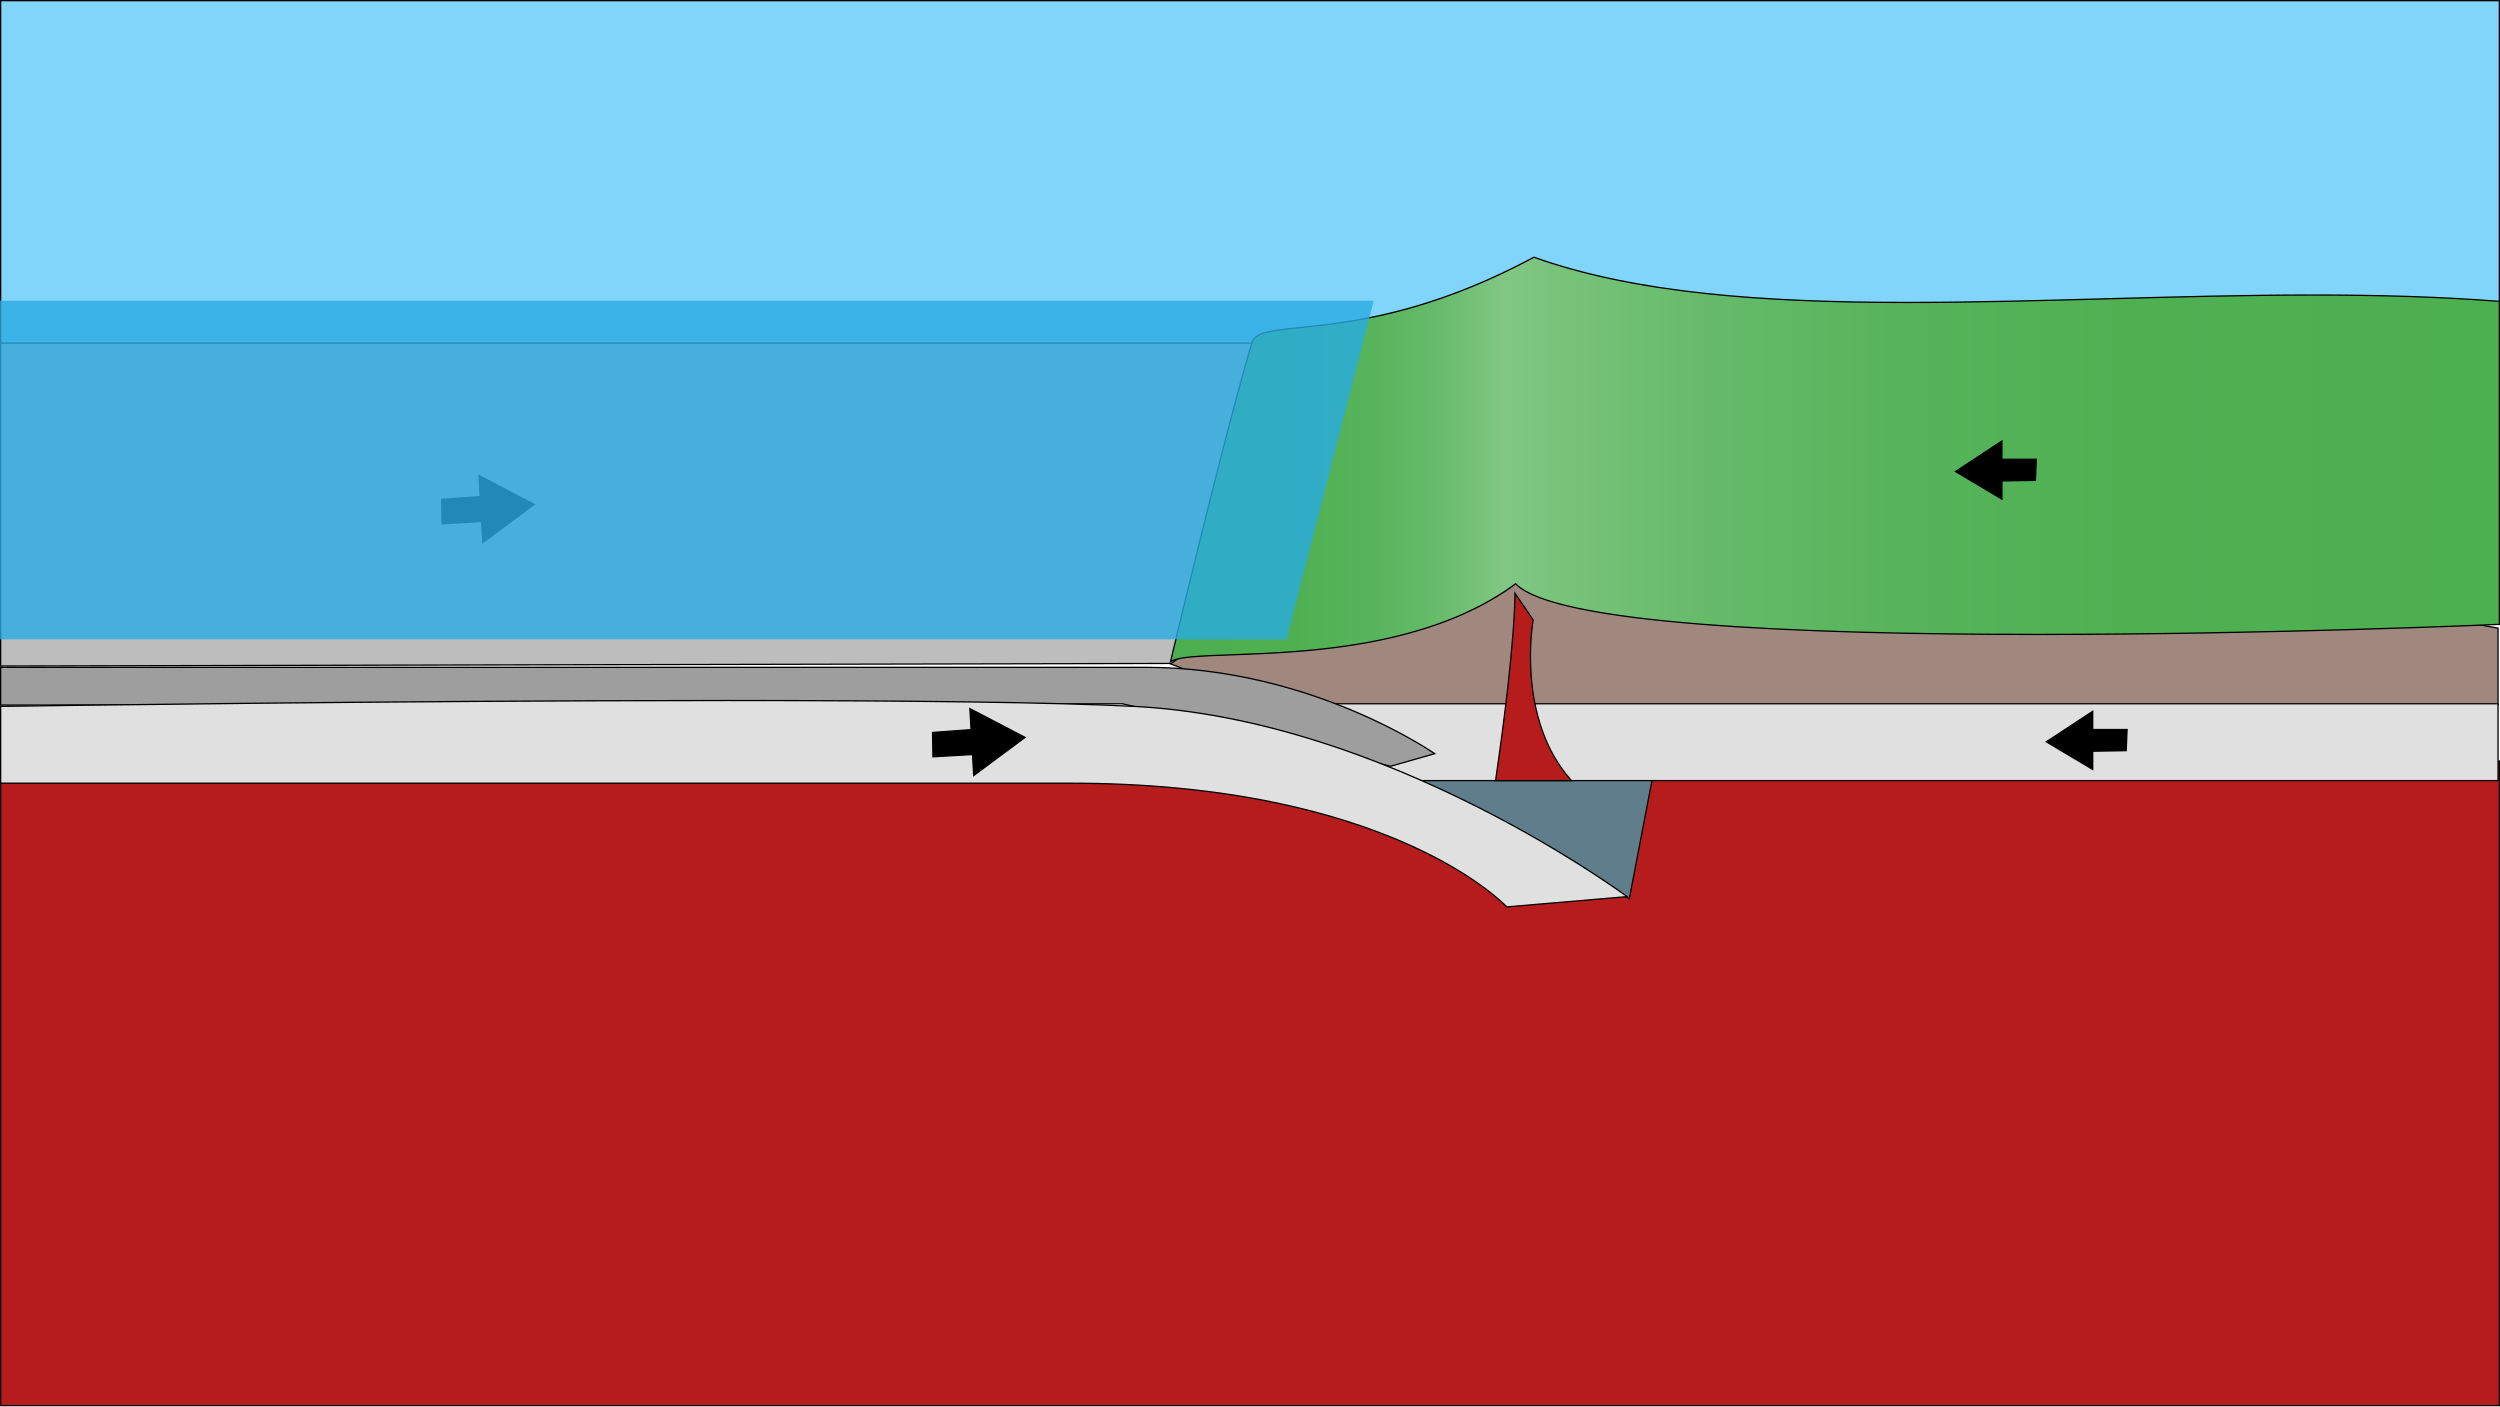
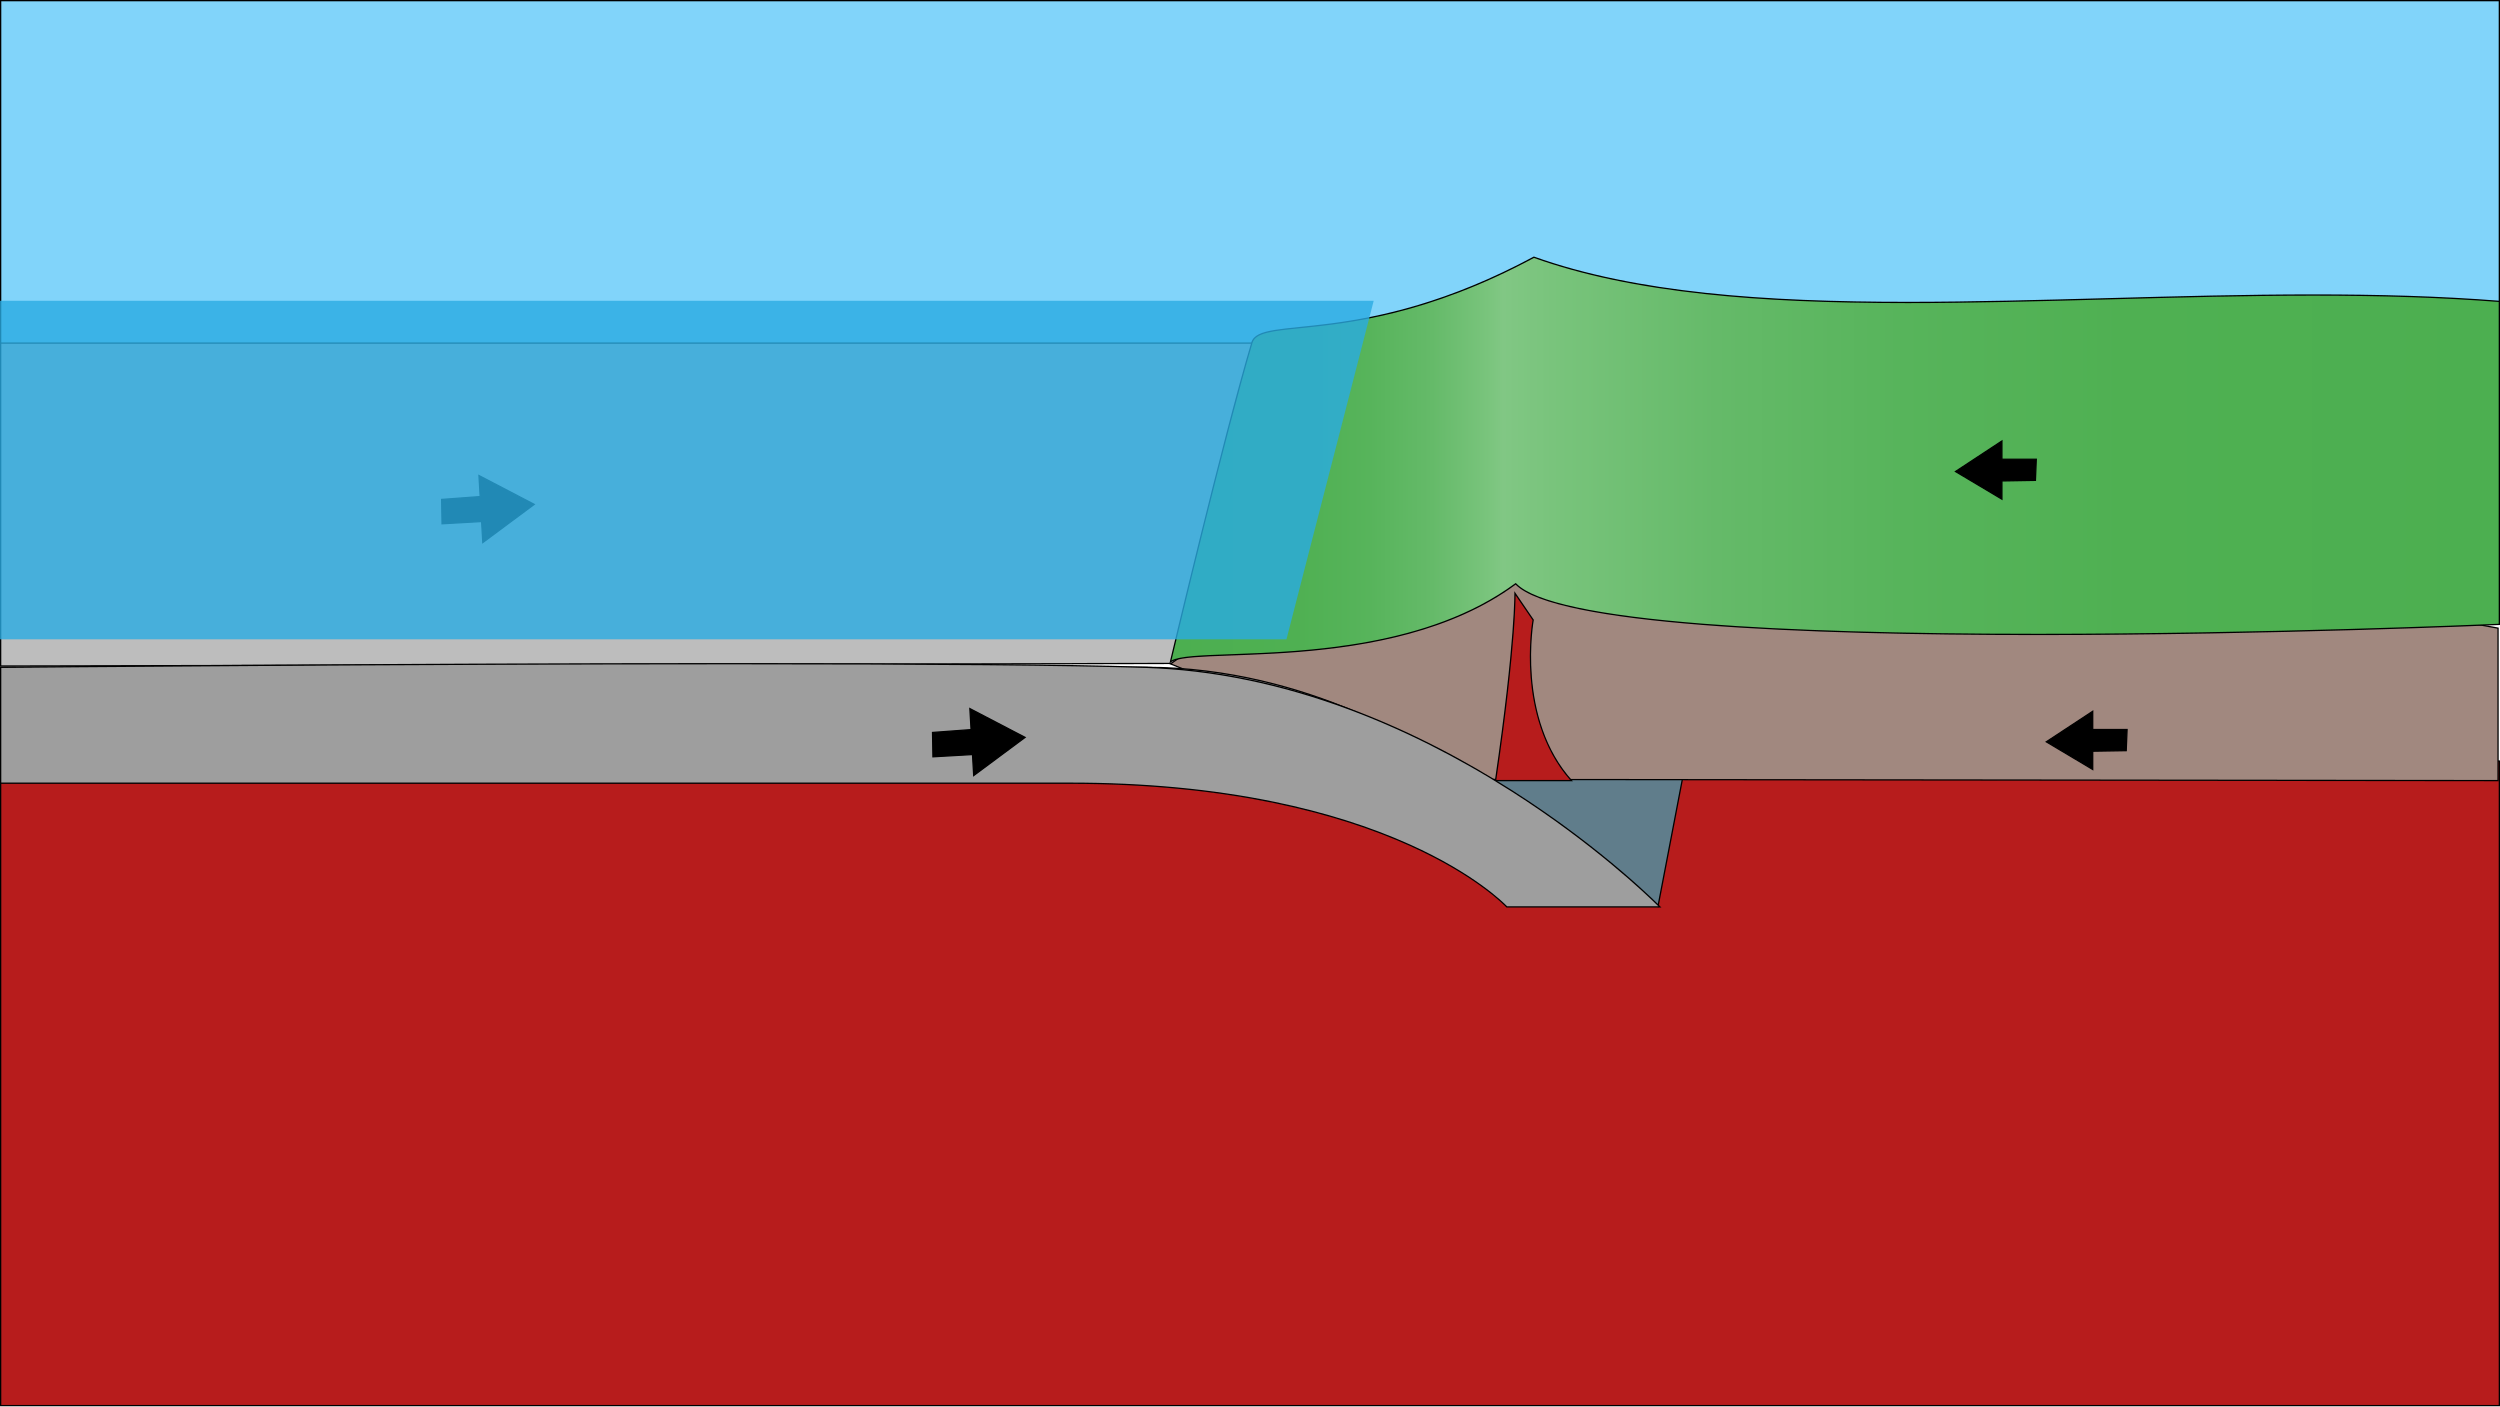
<svg xmlns="http://www.w3.org/2000/svg" version="1.1" x="0px" y="0px" viewBox="0 0 1920 1080" style="enable-background:new 0 0 1920 1080;" xml:space="preserve">
  <style type="text/css">
	.st0{fill:#81D4FA;}
	.st1{fill:#B71C1C;}
	.st2{fill:#607D8B;}
	.st3{fill:#BDBDBD;}
- 	.st4{fill:#CCCCCC;stroke:#000000;stroke-miterlimit:10;}
- 	.st5{fill:#A1887F;}
- 	.st6{fill:url(#SVGID_1_);}
- 	.st7{fill:#E0E0E0;}
- 	.st8{fill:#999999;stroke:#000000;stroke-miterlimit:10;}
- 	.st9{fill:#9E9E9E;}
- 	.st10{stroke:#000000;stroke-miterlimit:10;}
- 	.st11{opacity:0.8;}
- 	.st12{fill:#29ABE2;}
+ 	.st4{fill:#A1887F;}
+ 	.st5{fill:url(#SVGID_1_);}
+ 	.st6{fill:#9E9E9E;}
+ 	.st7{stroke:#000000;stroke-miterlimit:10;}
+ 	.st8{opacity:0.8;}
+ 	.st9{fill:#29ABE2;}
</style>
  <g id="sky">
    <g>
      <rect x="0.5" y="0.5" class="st0" width="1919" height="290" />
      <path d="M1919,1v289H1V1H1919 M1920,0H0v291h1920V0L1920,0z" />
    </g>
  </g>
  <g id="mantle">
    <g>
      <rect x="0.5" y="584.5" class="st1" width="1919" height="495" />
      <path d="M1919,585v494H1V585H1919 M1920,584H0v496h1920V584L1920,584z" />
    </g>
  </g>
  <g id="plate">
    <g>
-       <polygon class="st2" points="1150.23,636.56 968.83,547.34 1284.06,519.56 1251.31,690.24   " />
-       <path d="M1283.44,520.11l-32.5,169.37l-100.51-53.38l-179.79-88.42L1283.44,520.11 M1284.67,519L967,547l183,90l101.67,54    L1284.67,519L1284.67,519z" />
+       <polygon class="st2" points="1172.23,642.56 990.83,553.34 1306.06,525.56 1273.31,696.24   " />
+       <path d="M1305.44,526.11l-32.5,169.37l-100.51-53.38l-179.79-88.42L1305.44,526.11 M1306.67,525L989,553l183,90l101.67,54    L1306.67,525L1306.67,525z" />
    </g>
    <g>
      <polygon class="st3" points="0.5,263.5 973.35,263.5 906.62,509.5 0.5,511.5   " />
      <path d="M972.69,264l-66.46,245L1,511V264H972.69 M974,263H0v249l907-2L974,263L974,263z" />
    </g>
-     <path class="st4" d="M960,600" />
-     <path class="st4" d="M1588.5,577.5" />
-     <path class="st4" d="M960,600" />
    <g>
-       <path class="st5" d="M1016.71,541.73c-11,0-44.46-3.11-117.69-31.86c31.21-22.81,139.57-94.5,272.99-99.37    c18.61-0.68,38.38-1.02,58.75-1.02c291.97,0,673.04,70.21,687.73,72.94v59.08H1021C1020.9,541.51,1019.59,541.73,1016.71,541.73z" />
-       <path d="M1230.81,409.98c154.77,0,333.59,19.85,456.35,36.5c126.57,17.17,221.14,34.55,230.84,36.35V541h-897l-0.09,0l-0.08,0.01    c-0.01,0-1.3,0.21-4.12,0.21c-10.94,0-44.1-3.09-116.66-31.49c14.06-10.21,48.78-33.85,96.22-55.24    c59.35-26.77,118.48-41.4,175.75-43.49c18.59-0.68,38.35-1.02,58.76-1.02H1230.81 M1230.77,408.98c-20.02,0-39.69,0.33-58.77,1.02    c-134.32,4.9-244.03,77.98-274,100c74.01,29.13,107.72,32.23,118.71,32.23c2.97,0,4.29-0.23,4.29-0.23h898v-60    C1919,482,1530.51,408.97,1230.77,408.98L1230.77,408.98z" />
+       <path class="st4" d="M1032.24,598.5c-2.82-3.53-43.64-53.16-133.22-88.63c31.2-22.81,139.57-94.5,272.99-99.37    c18.61-0.68,38.38-1.02,58.75-1.02c291.97,0,673.04,70.21,687.73,72.94V599.5L1032.24,598.5z" />
+       <path d="M1230.81,409.98c154.77,0,333.59,19.85,456.35,36.5c126.57,17.17,221.14,34.55,230.84,36.35V599l-885.52-1    c-1.86-2.31-12.08-14.58-31.6-30.4c-19.67-15.94-53.05-38.83-100.83-57.86c14.05-10.21,48.78-33.85,96.23-55.25    c59.35-26.77,118.48-41.4,175.75-43.49c18.59-0.68,38.35-1.02,58.76-1.02H1230.81 M1230.77,408.98c-20.02,0-39.69,0.33-58.77,1.02    c-134.32,4.9-244.03,77.98-274,100c94,37,134,89,134,89l887,1V482C1919,482,1530.51,408.97,1230.77,408.98L1230.77,408.98z" />
    </g>
    <g>
      <linearGradient id="SVGID_1_" gradientUnits="userSpaceOnUse" x1="898.914" y1="352.931" x2="1919.5" y2="352.931">
        <stop offset="0" style="stop-color:#4CAF50" />
        <stop offset="0.094" style="stop-color:#4FB052" />
        <stop offset="0.15" style="stop-color:#57B45B" />
        <stop offset="0.197" style="stop-color:#65BA69" />
        <stop offset="0.238" style="stop-color:#79C47C" />
        <stop offset="0.25" style="stop-color:#81C784" />
        <stop offset="0.287" style="stop-color:#79C47C" />
        <stop offset="0.41" style="stop-color:#65BA69" />
        <stop offset="0.549" style="stop-color:#57B45B" />
        <stop offset="0.718" style="stop-color:#4FB052" />
        <stop offset="1" style="stop-color:#4CAF50" />
      </linearGradient>
-       <path class="st6" d="M898.91,508.32c4.44-18.64,42.02-176.07,62.57-245.17c2.39-8.04,15.41-9.37,36.98-11.57    c36.51-3.73,97.6-9.97,179.58-54.02c86,30.79,198.55,34.74,287.02,34.74c49.57,0,102.03-1.43,152.76-2.81    c52.28-1.42,106.34-2.9,158.97-2.9c54.36,0,101.04,1.6,142.71,4.88v248.06c-10.27,0.45-179.98,7.73-354.62,7.73    c-105.29,0-191.75-2.61-256.98-7.75c-81.42-6.42-129.71-16.8-143.54-30.85l-0.3-0.31l-0.35,0.26    c-66.49,48.85-161.25,52.26-217.87,54.31C921.3,503.79,904.27,504.4,898.91,508.32z" />
+       <path class="st5" d="M898.91,508.32c4.44-18.64,42.02-176.07,62.57-245.17c2.39-8.04,15.41-9.37,36.98-11.57    c36.51-3.73,97.6-9.97,179.58-54.02c86,30.79,198.55,34.74,287.02,34.74c49.57,0,102.03-1.43,152.76-2.81    c52.28-1.42,106.34-2.9,158.97-2.9c54.36,0,101.04,1.6,142.71,4.88v248.06c-10.27,0.45-179.98,7.73-354.62,7.73    c-105.29,0-191.75-2.61-256.98-7.75c-81.42-6.42-129.71-16.8-143.54-30.85l-0.3-0.31l-0.35,0.26    c-66.49,48.85-161.25,52.26-217.87,54.31C921.3,503.79,904.27,504.4,898.91,508.32z" />
      <path d="M1178.08,198.09c36.78,13.14,79.94,22.24,131.92,27.82c43.76,4.69,93.04,6.88,155.06,6.88    c49.57,0,102.04-1.43,152.78-2.81c52.28-1.42,106.33-2.9,158.96-2.9c54.14,0,100.66,1.58,142.2,4.84v247.12    c-14.18,0.61-181.74,7.71-354.12,7.71c-105.28,0-191.73-2.61-256.94-7.75c-81.3-6.41-129.49-16.74-143.23-30.7l-0.61-0.62    l-0.7,0.51c-66.36,48.75-161.03,52.17-217.59,54.21c-23.88,0.86-39.8,1.44-46.13,4.84c5.55-23.3,42.12-176.16,62.28-243.96    c2.29-7.72,15.19-9.04,36.55-11.22C1035.03,248.34,1096.11,242.1,1178.08,198.09 M1178,197c-132,71-210.44,43.93-217,66    c-22,74-63,247-63,247c8.92-15.53,168,11,266-61c30.5,31,219.5,38.75,400.88,38.75S1920,480,1920,480V231    c-46.33-3.67-94.42-4.92-143.2-4.92c-104.23,0-211.61,5.71-311.73,5.71C1356.37,231.79,1256.22,225.06,1178,197L1178,197z" />
    </g>
-     <g>
-       <polygon class="st7" points="932.41,599.5 915.66,540.5 1918.5,540.5 1918.5,599.5   " />
-       <path d="M1918,541v58H932.79l-16.47-58H1918 M1919,540H915l17.03,60H1919V540L1919,540z" />
-     </g>
-     <path class="st8" d="M458.5,540" />
    <g>
      <path class="st1" d="M1148.58,599.5c13.93-95.06,14.9-135.58,14.93-143.87l13.96,20.48c-0.75,4.4-12.25,76.93,29.4,123.39H1148.58    z" />
      <path d="M1164,457.24l12.95,18.99c-0.49,2.92-3.27,21.01-1.44,43.85c1.8,22.46,8.53,54.15,30.26,78.92h-56.6    c8.15-55.69,11.75-92.05,13.34-112.8C1163.66,470.98,1163.94,461.72,1164,457.24 M1163,454c0,0,1,37-15,146c48,0,0,0,60,0    c-44-48-30-124-30-124L1163,454L1163,454z" />
    </g>
    <g>
-       <path class="st9" d="M862.06,540.5l-861.56,1v-29H880c66.03,0,123.06,18.19,159.28,33.45c35.08,14.78,57.93,29.73,62.56,32.86    l-33.85,9.67L862.06,540.5z" />
+       <path class="st6" d="M862.06,540.5l-861.56,1v-29H880c66.03,0,123.06,18.19,159.28,33.45c35.08,14.78,57.93,29.73,62.56,32.86    l-33.85,9.67L862.06,540.5z" />
      <path d="M880,513c29.11,0,58.91,3.51,88.58,10.43c23.74,5.54,47.46,13.27,70.48,22.96c33.18,13.98,55.41,28.11,61.61,32.23    l-32.69,9.34l-205.75-47.94l-0.11-0.03l-0.12,0L1,541v-28H880 M880,512c-128,0-880,0-880,0v30l862-1l206,48l35-10    C1103,579,1008,512,880,512L880,512z" />
    </g>
    <g>
-       <path class="st7" d="M1157.2,696.48c-2.16-2.26-24.66-25-74.49-47.44C1034.53,627.35,950.2,601.5,822,601.5H0.5v-59.01    c13.87-0.21,305.68-4.5,555.91-4.5c149.83,0,255.67,1.52,314.56,4.51c101.67,5.16,199.5,44.82,263.66,77.19    c63.69,32.13,107.7,63.6,115,68.93L1157.2,696.48z" />
-       <path d="M556.44,538.49c149.81,0,255.62,1.52,314.51,4.51c44.84,2.28,92.69,11.41,142.21,27.13    c39.63,12.59,80.42,29.41,121.23,49.99c61.05,30.79,104.01,60.99,113.86,68.11l-90.86,7.73c-3-3.09-25.67-25.4-74.48-47.37    c-30.69-13.82-65.6-24.83-103.74-32.72C931.52,606,878.64,601,822,601H1v-58.01c19.15-0.28,307.66-4.49,555.43-4.49H556.44     M556.41,537.49C298.35,537.49,0,542,0,542v60c0,0,574,0,822,0s335,95,335,95l94-8c0,0-183-137-380-147    C804.41,538.62,685.47,537.49,556.41,537.49L556.41,537.49z" />
+       <path class="st6" d="M1157.22,696.5c-2.05-2.15-24.54-24.96-74.51-47.46C1034.53,627.35,950.2,601.5,822,601.5H0.5v-89    c14.02-0.13,309.67-2.78,562.51-2.78c151.38,0,258.03,0.94,316.98,2.79c50.81,1.59,103.22,12.3,155.78,31.82    c42.06,15.62,84.31,36.89,125.57,63.21c64.92,41.41,107.08,82.59,113.47,88.97H1157.22z" />
+       <path d="M563.05,510.21c151.35,0,257.98,0.94,316.92,2.79c50.75,1.59,103.1,12.29,155.61,31.79    c42.02,15.61,84.24,36.85,125.47,63.15c62.48,39.85,103.87,79.49,112.54,88.06h-116.16c-2.85-2.95-25.5-25.34-74.52-47.41    c-30.69-13.82-65.6-24.83-103.74-32.72C931.52,606,878.64,601,822,601H1v-88.01c19.34-0.18,311.66-2.78,562.04-2.78H563.05     M563.01,509.21C302.28,509.21,0,512,0,512v90c0,0,574,0,822,0s335,95,335,95h119c0,0-173-178-396-185    C813.36,509.91,693.4,509.21,563.01,509.21L563.01,509.21z" />
    </g>
  </g>
  <g id="arrow">
-     <polygon class="st10" points="1563.86,352.7 1563.2,368.91 1537.46,369.35 1537.46,383.36 1501.83,362.12 1537.46,338.68    1537.46,352.7  " />
-     <polygon class="st10" points="1633.59,560.29 1632.93,576.5 1607.2,576.93 1607.2,590.95 1571.56,569.71 1607.2,546.27    1607.2,560.29  " />
-     <polygon class="st10" points="716.5,581.23 716.19,562.53 745.78,560.34 744.86,544.21 787.26,566.31 747.8,595.62 746.88,579.49     " />
-     <polygon class="st10" points="339.5,402.26 339.19,383.57 368.78,381.37 367.86,365.24 410.26,387.35 370.8,416.66 369.88,400.53     " />
+     <polygon class="st7" points="1563.86,352.7 1563.2,368.91 1537.46,369.35 1537.46,383.36 1501.83,362.12 1537.46,338.68    1537.46,352.7  " />
+     <polygon class="st7" points="1633.59,560.29 1632.93,576.5 1607.2,576.93 1607.2,590.95 1571.56,569.71 1607.2,546.27    1607.2,560.29  " />
+     <polygon class="st7" points="716.5,581.23 716.19,562.53 745.78,560.34 744.86,544.21 787.26,566.31 747.8,595.62 746.88,579.49     " />
+     <polygon class="st7" points="339.5,402.26 339.19,383.57 368.78,381.37 367.86,365.24 410.26,387.35 370.8,416.66 369.88,400.53     " />
  </g>
  <g id="ocean">
-     <g class="st11">
-       <polygon class="st12" points="988,491 0,491 0,231 1055,231   " />
+     <g class="st8">
+       <polygon class="st9" points="988,491 0,491 0,231 1055,231   " />
    </g>
  </g>
</svg>
